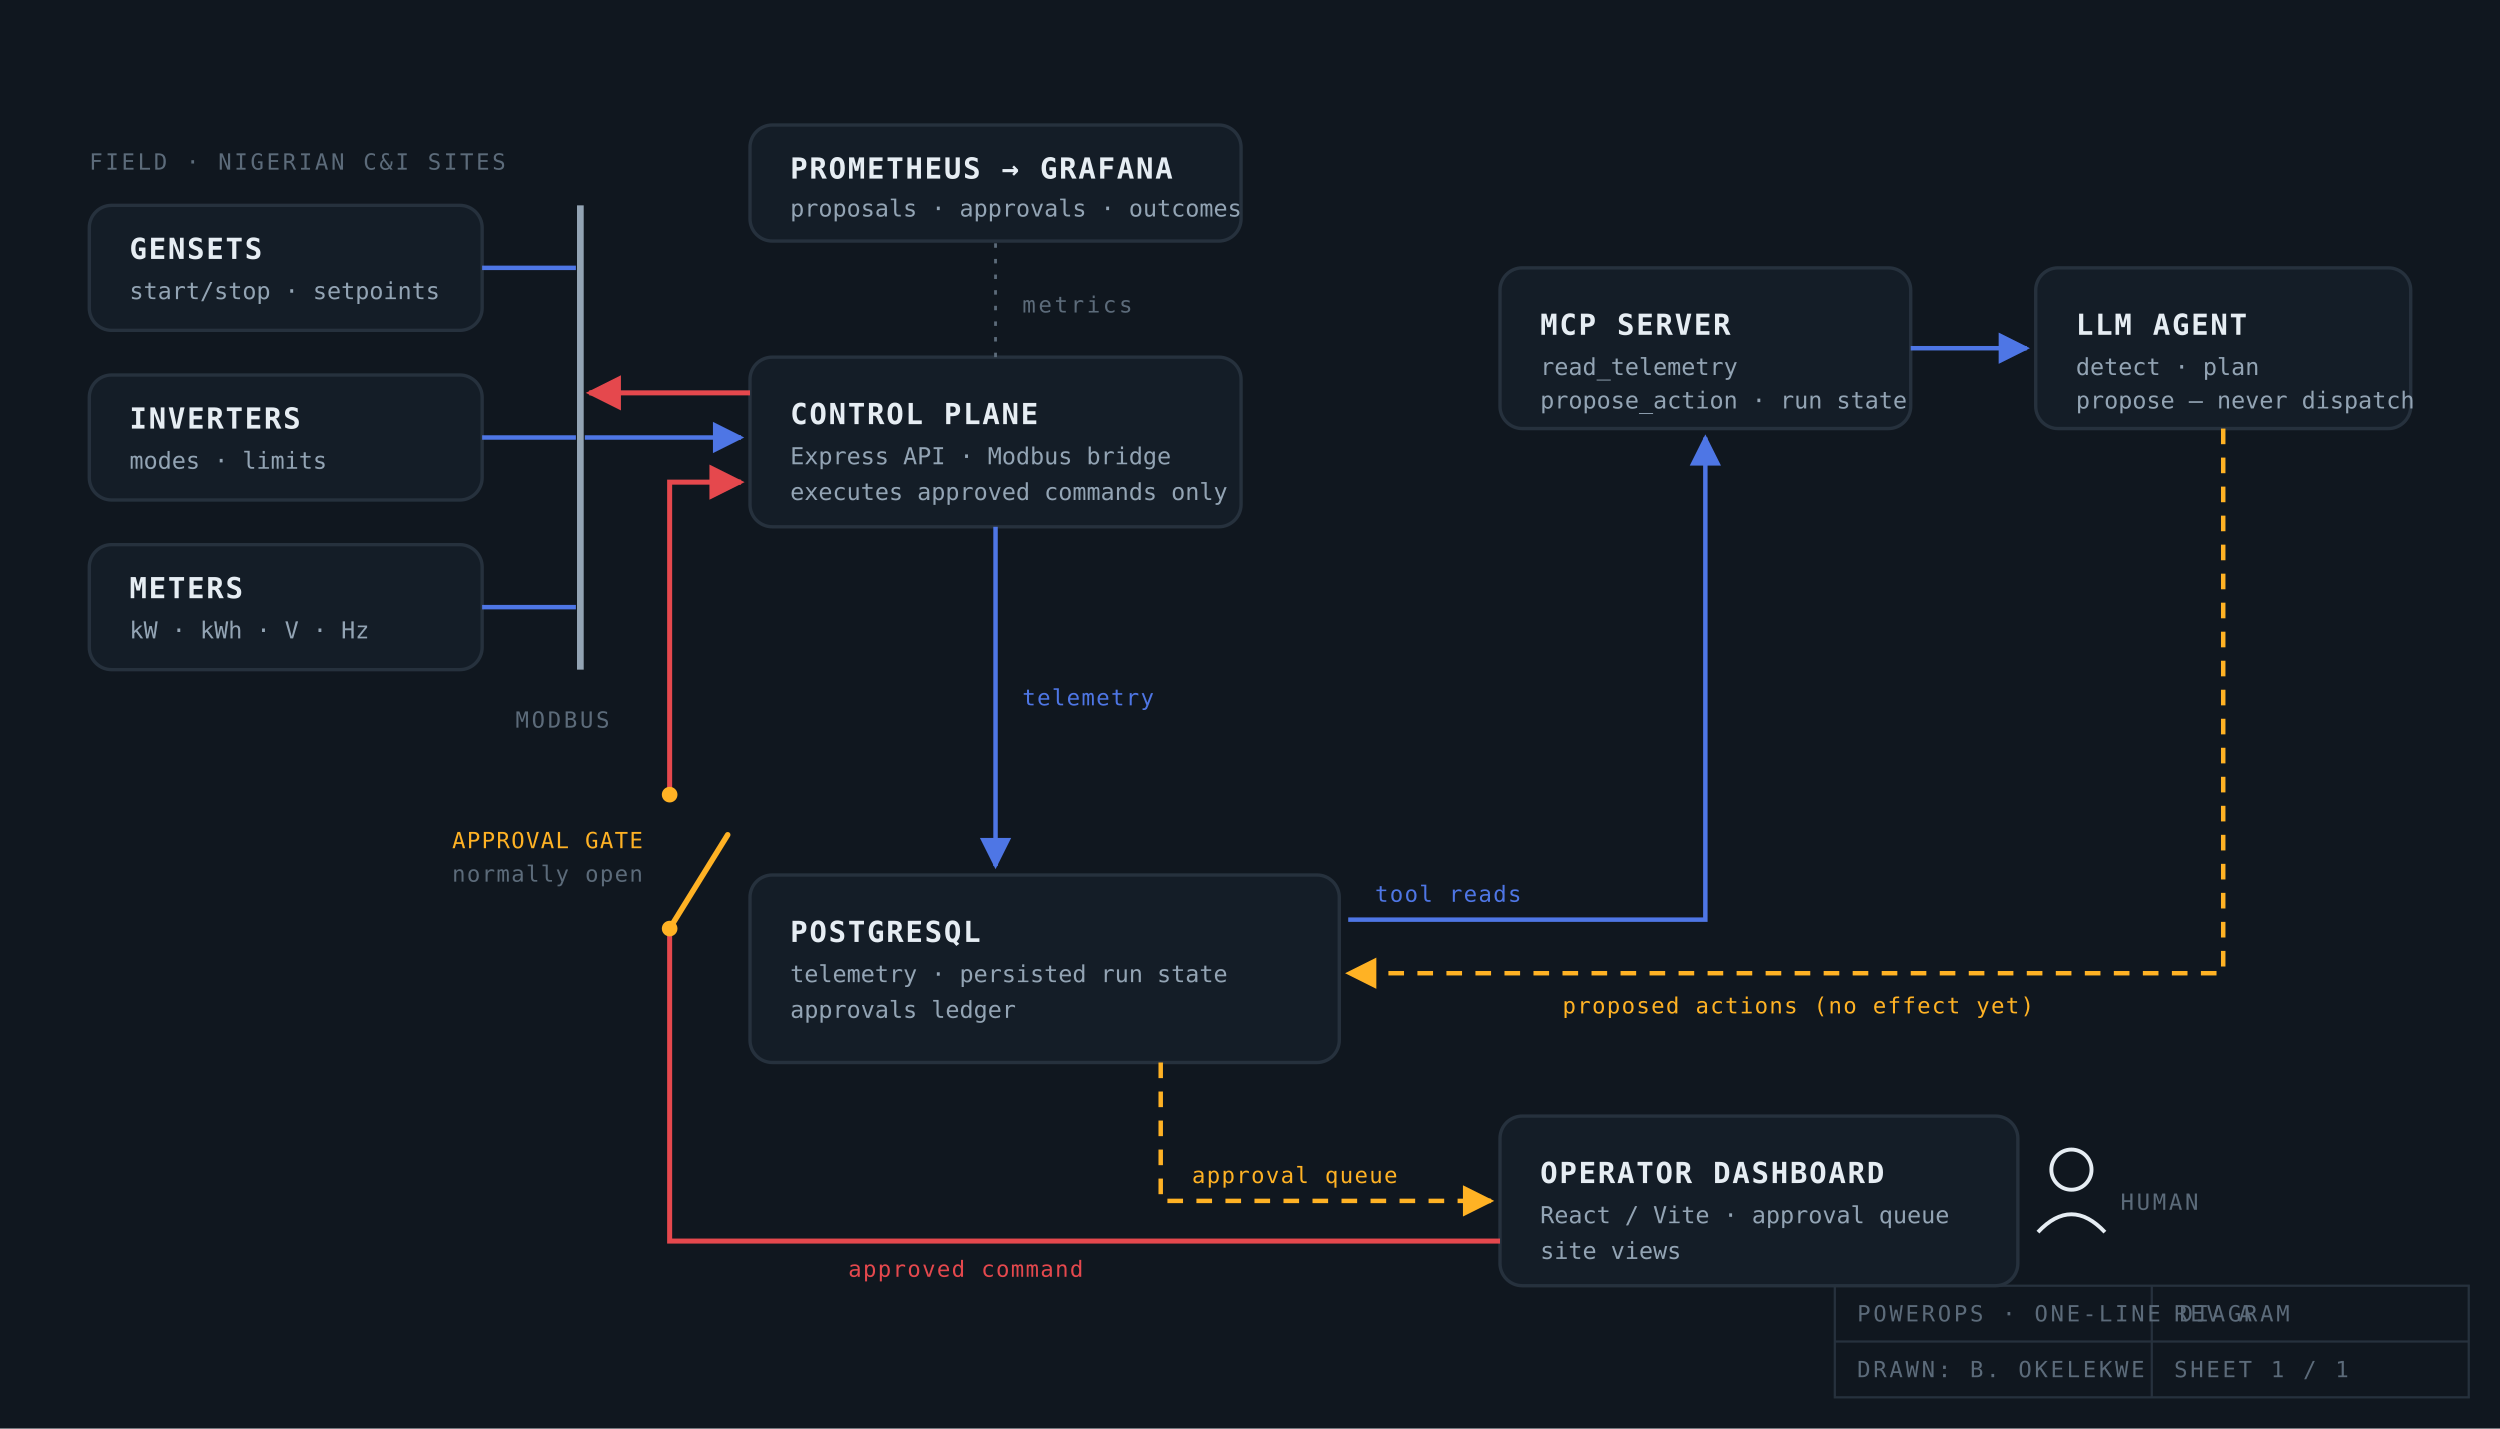
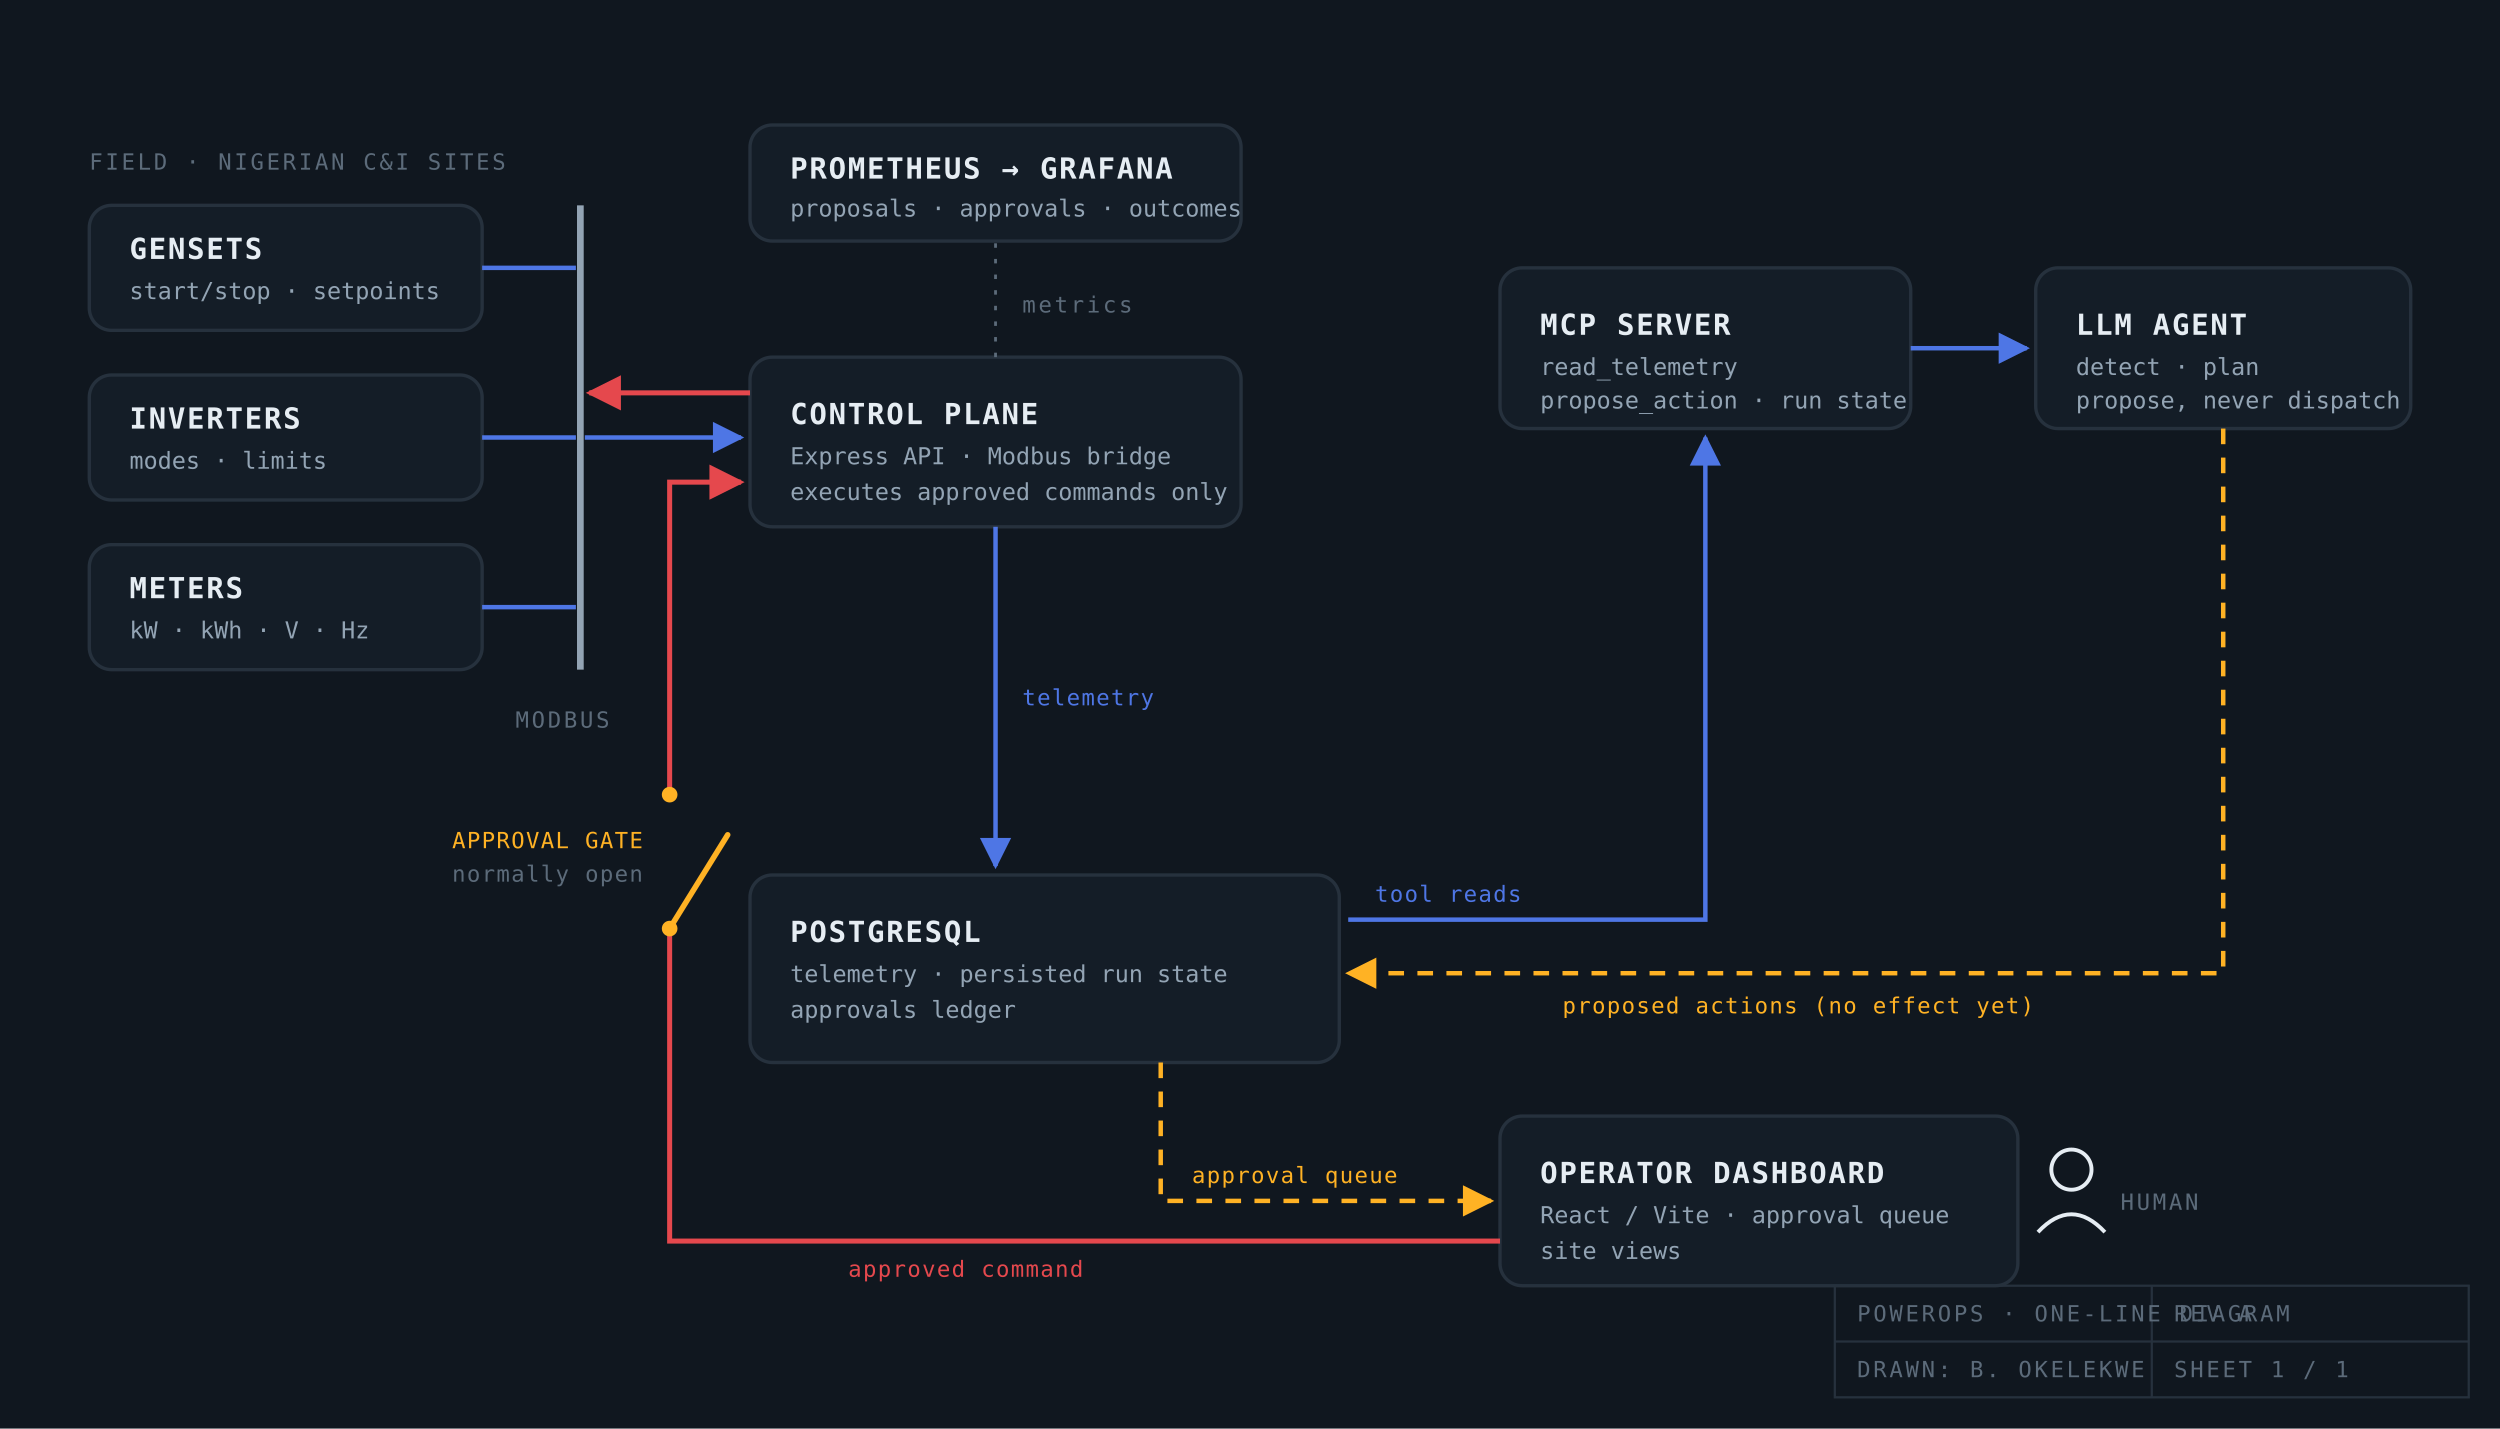
<svg xmlns="http://www.w3.org/2000/svg" viewBox="0 0 1120 640" role="img" aria-labelledby="schemTitle schemDesc">
  <defs>
    <marker id="arrB" viewBox="0 0 10 10" refX="9" refY="5" markerWidth="7" markerHeight="7" orient="auto-start-reverse">
      <path d="M0,0 L10,5 L0,10 z" fill="#4E76E5" />
    </marker>
    <marker id="arrA" viewBox="0 0 10 10" refX="9" refY="5" markerWidth="7" markerHeight="7" orient="auto-start-reverse">
      <path d="M0,0 L10,5 L0,10 z" fill="#FFB224" />
    </marker>
    <marker id="arrR" viewBox="0 0 10 10" refX="9" refY="5" markerWidth="7" markerHeight="7" orient="auto-start-reverse">
      <path d="M0,0 L10,5 L0,10 z" fill="#E5484D" />
    </marker>
  </defs>
  <style>
.box{fill:#141D27;stroke:#26313D;stroke-width:1.5;rx:10}.box-title{font:600 13px "JetBrains Mono",monospace;fill:#E6EDF3;letter-spacing:.06em}.box-sub{font:400 10.5px "JetBrains Mono",monospace;fill:#93A4B4}.lbl{font:500 10px "JetBrains Mono",monospace;fill:#5C6B7A;letter-spacing:.12em}.flow-lbl{font:500 10px "JetBrains Mono",monospace;letter-spacing:.06em}.w-blue{stroke:#4E76E5;stroke-width:2;fill:none}.w-amber{stroke:#FFB224;stroke-width:2;fill:none;stroke-dasharray:7 6}.w-red{stroke:#E5484D;stroke-width:2.25;fill:none}.w-dot{stroke:#5C6B7A;stroke-width:1.25;fill:none;stroke-dasharray:2 5}
</style>
  <rect width="1120" height="640" fill="#10171F" />
  <rect x="822" y="576" width="284" height="50" fill="none" stroke="#26313D" stroke-width="1" />
  <line x1="822" y1="601" x2="1106" y2="601" stroke="#26313D" />
  <line x1="964" y1="576" x2="964" y2="626" stroke="#26313D" />
  <text class="lbl" x="832" y="592">POWEROPS · ONE-LINE DIAGRAM</text>
  <text class="lbl" x="832" y="617">DRAWN: B. OKELEKWE</text>
  <text class="lbl" x="974" y="592">REV A</text>
  <text class="lbl" x="974" y="617">SHEET 1 / 1</text>
  <text class="lbl" x="40" y="76">FIELD · NIGERIAN C&amp;I SITES</text>
  <rect class="box" x="40" y="92" width="176" height="56" rx="10" />
  <text class="box-title" x="58" y="116">GENSETS</text>
  <text class="box-sub" x="58" y="134">start/stop · setpoints</text>
  <rect class="box" x="40" y="168" width="176" height="56" rx="10" />
  <text class="box-title" x="58" y="192">INVERTERS</text>
  <text class="box-sub" x="58" y="210">modes · limits</text>
  <rect class="box" x="40" y="244" width="176" height="56" rx="10" />
  <text class="box-title" x="58" y="268">METERS</text>
  <text class="box-sub" x="58" y="286">kW · kWh · V · Hz</text>
  <line x1="260" y1="92" x2="260" y2="300" stroke="#93A4B4" stroke-width="3" />
  <text class="lbl" x="252" y="326" text-anchor="middle">MODBUS</text>
  <line class="w-blue" x1="216" y1="120" x2="258" y2="120" />
  <line class="w-blue" x1="216" y1="196" x2="258" y2="196" />
  <line class="w-blue" x1="216" y1="272" x2="258" y2="272" />
  <rect class="box" x="336" y="160" width="220" height="76" rx="10" />
  <text class="box-title" x="354" y="190">CONTROL PLANE</text>
  <text class="box-sub" x="354" y="208">Express API · Modbus bridge</text>
  <text class="box-sub" x="354" y="224">executes approved commands only</text>
  <path class="w-blue" d="M262,196 H332" marker-end="url(#arrB)" />
  <rect class="box" x="336" y="56" width="220" height="52" rx="10" />
  <text class="box-title" x="354" y="80">PROMETHEUS → GRAFANA</text>
  <text class="box-sub" x="354" y="97">proposals · approvals · outcomes</text>
  <path class="w-dot" d="M446,160 V108" />
  <text class="lbl" x="458" y="140">metrics</text>
  <rect class="box" x="336" y="392" width="264" height="84" rx="10" />
  <text class="box-title" x="354" y="422">POSTGRESQL</text>
  <text class="box-sub" x="354" y="440">telemetry · persisted run state</text>
  <text class="box-sub" x="354" y="456">approvals ledger</text>
  <path class="w-blue" d="M446,236 V388" marker-end="url(#arrB)" />
  <text class="flow-lbl" fill="#4E76E5" x="458" y="316">telemetry</text>
  <rect class="box" x="672" y="120" width="184" height="72" rx="10" />
  <text class="box-title" x="690" y="150">MCP SERVER</text>
  <text class="box-sub" x="690" y="168">read_telemetry</text>
  <text class="box-sub" x="690" y="183">propose_action · run state</text>
  <rect class="box" x="912" y="120" width="168" height="72" rx="10" />
  <text class="box-title" x="930" y="150">LLM AGENT</text>
  <text class="box-sub" x="930" y="168">detect · plan</text>
-   <text class="box-sub" x="930" y="183">propose — never dispatch</text>
+   <text class="box-sub" x="930" y="183">propose, never dispatch</text>
  <path class="w-blue" d="M604,412 H764 V196" marker-end="url(#arrB)" />
  <text class="flow-lbl" fill="#4E76E5" x="616" y="404">tool reads</text>
  <path class="w-blue" d="M856,156 H908" marker-end="url(#arrB)" />
  <path class="w-amber" d="M996,192 V436 H604" marker-end="url(#arrA)" />
  <text class="flow-lbl" fill="#FFB224" x="700" y="454">proposed actions (no effect yet)</text>
  <rect class="box" x="672" y="500" width="232" height="76" rx="10" />
  <text class="box-title" x="690" y="530">OPERATOR DASHBOARD</text>
  <text class="box-sub" x="690" y="548">React / Vite · approval queue</text>
  <text class="box-sub" x="690" y="564">site views</text>
  <circle cx="928" cy="524" r="9" fill="none" stroke="#E6EDF3" stroke-width="1.75" />
  <path d="M913,552 q15,-16 30,0" fill="none" stroke="#E6EDF3" stroke-width="1.75" />
  <text class="lbl" x="950" y="542">HUMAN</text>
  <path class="w-amber" d="M520,476 V538 H668" marker-end="url(#arrA)" />
  <text class="flow-lbl" fill="#FFB224" x="534" y="530">approval queue</text>
  <path class="w-red" d="M672,556 H300 V216 H332" marker-end="url(#arrR)" />
  <rect x="286" y="356" width="28" height="60" fill="#10171F" />
  <line x1="300" y1="416" x2="326" y2="374" stroke="#FFB224" stroke-width="2.5" stroke-linecap="round" />
  <circle cx="300" cy="416" r="3.5" fill="#FFB224" />
  <circle cx="300" cy="356" r="3.5" fill="#FFB224" />
  <text class="flow-lbl" fill="#FFB224" x="288" y="380" text-anchor="end">APPROVAL GATE</text>
  <text class="flow-lbl" fill="#5C6B7A" x="288" y="395" text-anchor="end">normally open</text>
  <path class="w-red" d="M336,176 H264" marker-end="url(#arrR)" />
  <text class="flow-lbl" fill="#E5484D" x="380" y="572">approved command</text>
</svg>
